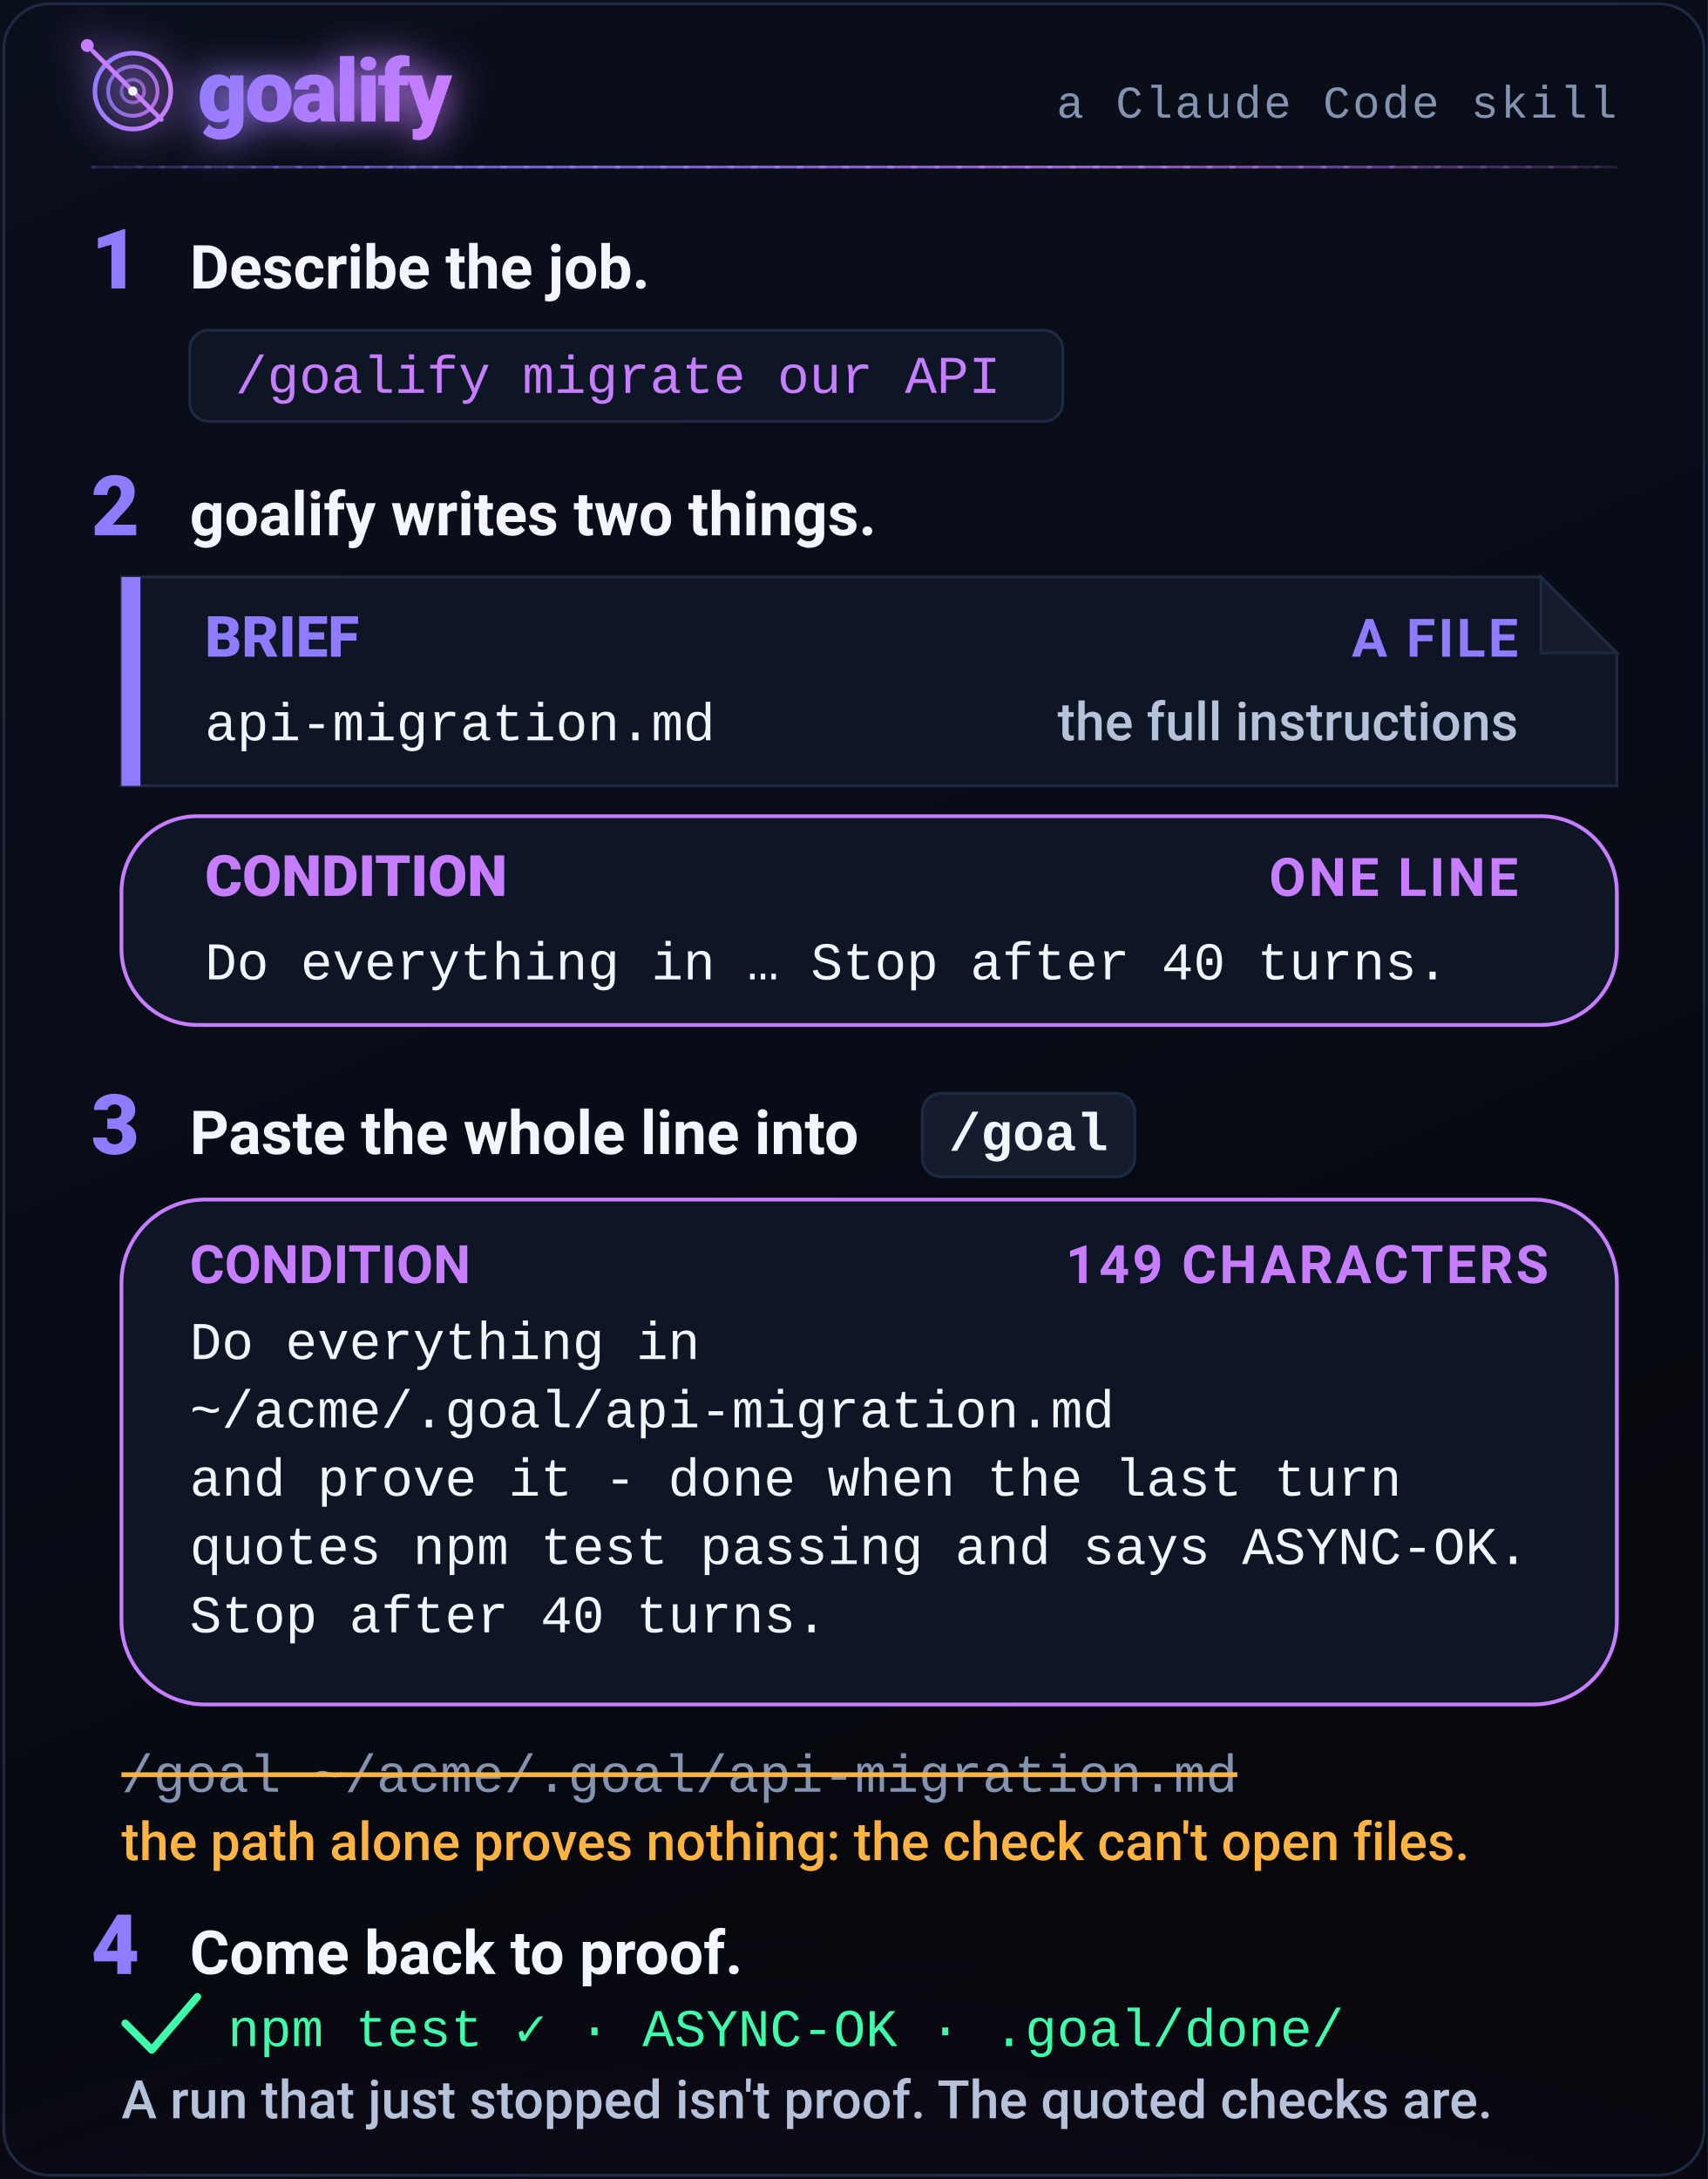
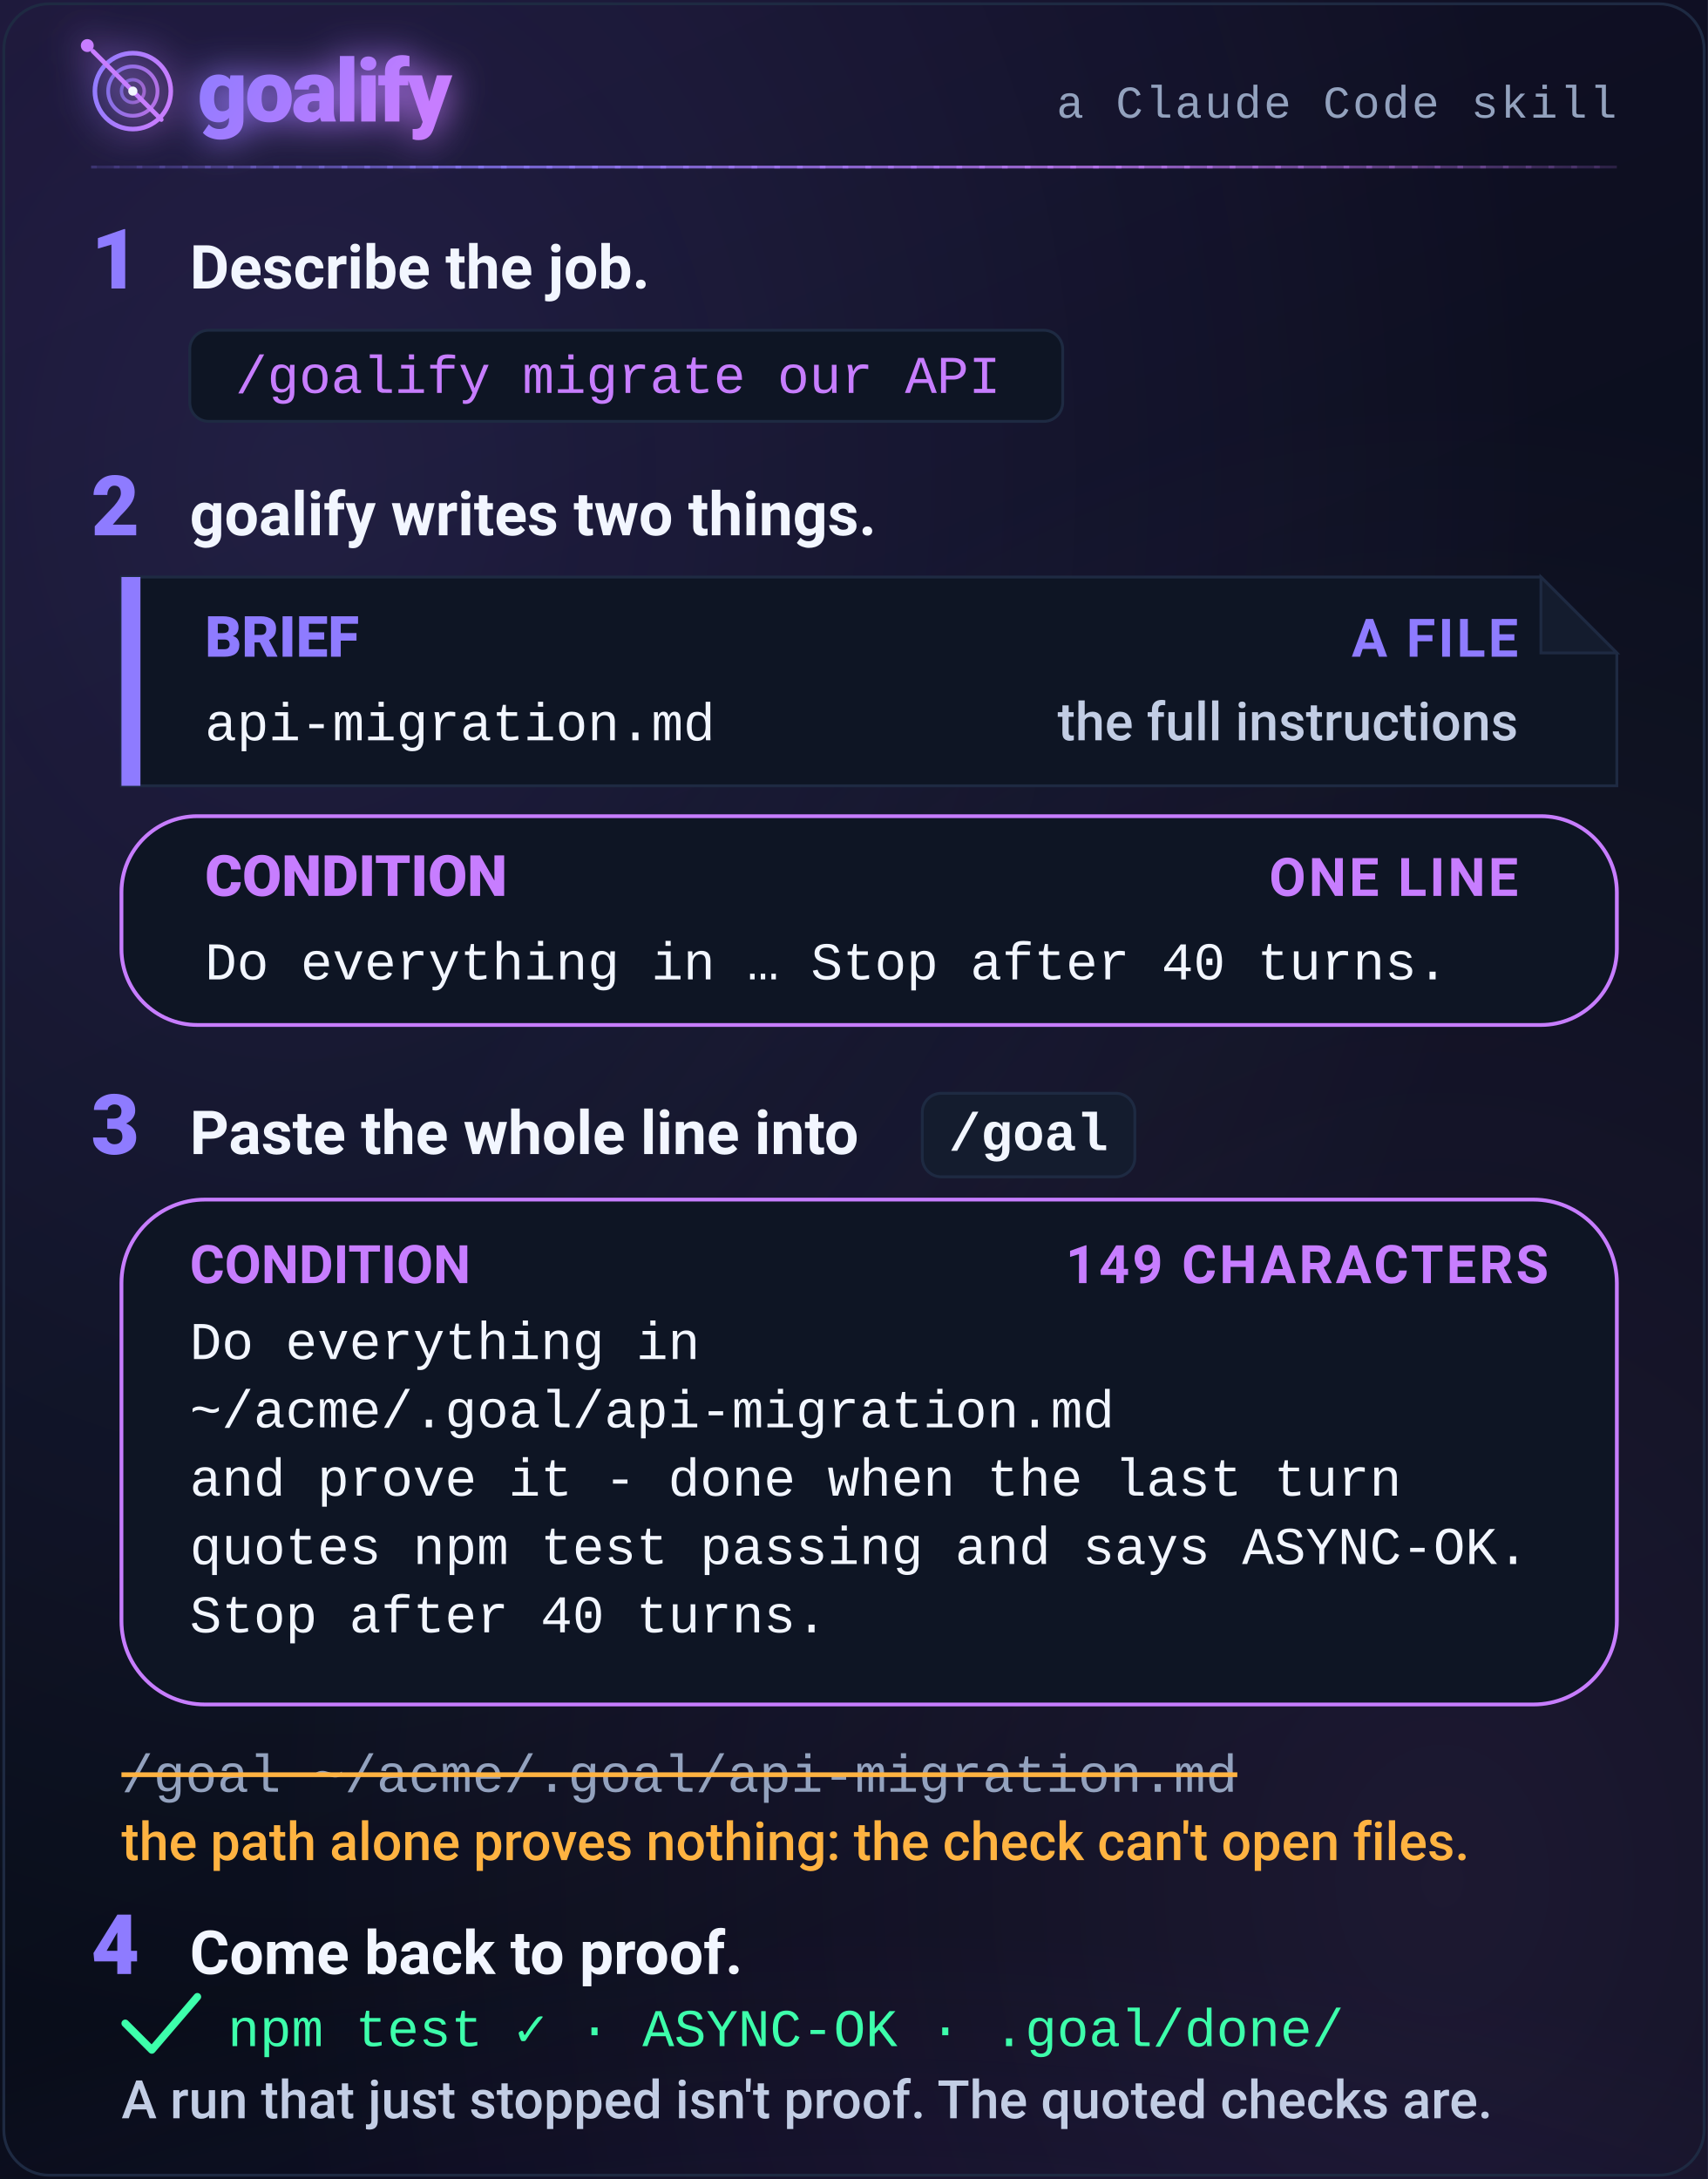
<svg xmlns="http://www.w3.org/2000/svg" viewBox="0 0 900 1148" fill="none" role="img" aria-label="goalify in four steps: describe the job, get a brief and a condition, paste the condition into the goal command, come back to proof.">
  <defs>
    <linearGradient id="g-bg" x1="0" y1="0" x2="0.35" y2="1">
-       <stop offset="0%" stop-color="#0A0F1C" />
-       <stop offset="60%" stop-color="#080C16" />
-       <stop offset="100%" stop-color="#07070C" />
+       <stop offset="0%" stop-color="#14102A" />
+       <stop offset="60%" stop-color="#0A0F1C" />
+       <stop offset="100%" stop-color="#080C18" />
    </linearGradient>
    <radialGradient id="g-bloom" cx="0.5" cy="1" r="0.72">
      <stop offset="0%" stop-color="#C77DFF" stop-opacity="0.20" />
      <stop offset="42%" stop-color="#7C3AED" stop-opacity="0.10" />
      <stop offset="100%" stop-color="#7C3AED" stop-opacity="0" />
    </radialGradient>
    <linearGradient id="g-brand" x1="0" y1="0" x2="1" y2="0.25" gradientUnits="objectBoundingBox">
-       <stop offset="0%" stop-color="#8E7BFF" />
-       <stop offset="100%" stop-color="#C77DFF" />
-       <animateTransform attributeName="gradientTransform" type="translate" values="-0.12 0; 0.12 0; -0.12 0" dur="18s" repeatCount="indefinite" />
+       <stop class="v2d1" offset="0%" stop-color="#8E7BFF" />
+       <stop class="v2d2" offset="100%" stop-color="#C77DFF" />
    </linearGradient>
    <linearGradient id="g-rule" gradientUnits="userSpaceOnUse" x1="48" y1="88" x2="852" y2="88">
      <stop offset="0%" stop-color="#8E7BFF" stop-opacity="0.15" />
      <stop offset="26%" stop-color="#8E7BFF" stop-opacity="0.75" />
      <stop offset="66%" stop-color="#C77DFF" stop-opacity="0.75" />
      <stop offset="100%" stop-color="#C77DFF" stop-opacity="0.15" />
    </linearGradient>
    <filter id="g-glow" x="-40%" y="-40%" width="180%" height="180%">
      <feGaussianBlur stdDeviation="10" result="b" />
      <feMerge>
        <feMergeNode in="b" />
        <feMergeNode in="SourceGraphic" />
      </feMerge>
    </filter>
+     <radialGradient id="v2-bloomA" cx="0.18" cy="0.22" r="0.72">
+       <stop offset="0%" stop-color="#8E7BFF" stop-opacity="0.14" />
+       <stop offset="100%" stop-color="#8E7BFF" stop-opacity="0" />
+     </radialGradient>
+     <radialGradient id="v2-bloomB" cx="0.84" cy="0.86" r="0.68">
+       <stop offset="0%" stop-color="#C77DFF" stop-opacity="0.11" />
+       <stop offset="100%" stop-color="#C77DFF" stop-opacity="0" />
+     </radialGradient>
  </defs>
  <style>
    .disp { font-family: system-ui, -apple-system, 'Segoe UI', Roboto, 'Helvetica Neue', Arial, sans-serif; }
    .mono { font-family: ui-monospace, SFMono-Regular, 'SF Mono', Menlo, Consolas, 'Liberation Mono', monospace; }
    .num  { font-size: 44px; font-weight: 800; fill: #8E7BFF; }
    .step { font-size: 32px; font-weight: 700; fill: #F2F6FF; }
    .body { font-size: 28px; font-weight: 500; }
    .code { font-size: 28px; }

    @keyframes g-breathe { 0%,100% { opacity: 0.55; } 50% { opacity: 0.95; } }
    .bloom { animation: g-breathe 9s ease-in-out infinite; }

    @keyframes g-flow { to { stroke-dashoffset: -240; } }
    .flowline { animation: g-flow 14s linear infinite; }

    @keyframes g-rise { from { opacity: 0; transform: translateY(6px); } to { opacity: 1; transform: translateY(0); } }
    .row-1 { animation: g-rise 0.6s ease-out 0.3s both; }
    .row-2 { animation: g-rise 0.6s ease-out 0.8s both; }
    .row-3 { animation: g-rise 0.6s ease-out 1.3s both; }
    .row-4 { animation: g-rise 0.6s ease-out 1.8s both; }

    @keyframes g-tick { 0%,100% { opacity: 1; } 50% { opacity: 0.72; } }
    .tick { animation: g-tick 10s ease-in-out infinite; }

    @media (prefers-reduced-motion: reduce) {
      * { animation: none !important; }
    }
+       @keyframes v2-d1 { 0%,100% { stop-color:#8E7BFF; } 50% { stop-color:#C77DFF; } }
+     .v2d1 { animation: v2-d1 16s ease-in-out infinite; }
+     @keyframes v2-d2 { 0%,100% { stop-color:#C77DFF; } 50% { stop-color:#E0AEFF; } }
+     .v2d2 { animation: v2-d2 16s ease-in-out infinite; }
+     @keyframes v2-breathe { 0%,100% { opacity:0.66; } 50% { opacity:1; } }
+     .v2bloom { animation: v2-breathe 11s ease-in-out infinite; }
  </style>
  <rect width="900" height="1148" fill="url(#g-bg)" />
+   <g class="v2bloom">
+     <rect width="900" height="1148" fill="url(#v2-bloomA)" />
+     <rect width="900" height="1148" fill="url(#v2-bloomB)" />
+   </g>
  <ellipse class="bloom" cx="450" cy="1160" rx="620" ry="330" fill="url(#g-bloom)" />
  <rect x="2" y="2" width="896" height="1144" rx="24" fill="none" stroke="#1E2A42" stroke-width="1.5" />
  <g filter="url(#g-glow)">
    <g fill="none" stroke="url(#g-brand)" stroke-width="2.4">
      <circle cx="70" cy="48" r="20" />
      <circle cx="70" cy="48" r="13" stroke-width="2" opacity="0.82" />
      <circle cx="70" cy="48" r="6" stroke-width="1.8" opacity="0.66" />
    </g>
    <line x1="49" y1="27" x2="85" y2="63" stroke="#C77DFF" stroke-width="2.4" stroke-linecap="round" />
    <circle cx="46" cy="24" r="3.4" fill="#C77DFF" />
    <circle cx="70" cy="48" r="2.4" fill="#F2F6FF" />
    <text class="disp" x="104" y="64" font-size="46" font-weight="800" letter-spacing="-1.4" fill="url(#g-brand)">goalify</text>
  </g>
-   <text class="mono" font-size="24" letter-spacing="1.2" x="852" y="62" text-anchor="end" fill="#8494B0">a Claude Code skill</text>
+   <text class="mono" font-size="24" letter-spacing="1.2" x="852" y="62" text-anchor="end" fill="#93A2BE">a Claude Code skill</text>
  <line x1="48" y1="88" x2="852" y2="88" stroke="url(#g-rule)" stroke-width="1.5" />
  <line class="flowline" x1="48" y1="88" x2="852" y2="88" stroke="url(#g-rule)" stroke-width="1.5" stroke-dasharray="3 9" opacity="0.8" />
  <g class="row-1">
    <text class="disp num" x="48" y="152">1</text>
    <text class="disp step" x="100" y="152">Describe the job.</text>
    <rect x="100" y="174" width="460" height="48" rx="10" fill="#0E1524" stroke="#1E2A42" stroke-width="1.5" />
    <text class="mono code" x="124" y="207" fill="#C77DFF">/goalify migrate our API</text>
  </g>
  <g class="row-2">
    <text class="disp num" x="48" y="282">2</text>
    <text class="disp step" x="100" y="282">goalify writes two things.</text>
    <path d="M64 304 H812 L852 344 V414 H64 Z" fill="#0E1524" stroke="#1E2A42" stroke-width="1.5" />
    <path d="M812 304 L852 344 H812 Z" fill="#141C2E" stroke="#1E2A42" stroke-width="1.5" />
    <rect x="64" y="304" width="10" height="110" fill="#8E7BFF" />
    <text class="disp" font-size="30" font-weight="800" x="108" y="346" fill="#8E7BFF">BRIEF</text>
    <text class="disp" font-size="28" font-weight="700" letter-spacing="1.5" x="800" y="346" text-anchor="end" fill="#8E7BFF">A FILE</text>
    <text class="mono code" x="108" y="390" fill="#F2F6FF">api-migration.md</text>
-     <text class="disp body" x="800" y="390" text-anchor="end" fill="#B6C2DA">the full instructions</text>
+     <text class="disp body" x="800" y="390" text-anchor="end" fill="#C2CDE4">the full instructions</text>
    <rect x="64" y="430" width="788" height="110" rx="40" fill="#0E1524" stroke="#C77DFF" stroke-width="2" />
    <text class="disp" font-size="30" font-weight="800" x="108" y="472" fill="#C77DFF">CONDITION</text>
    <text class="disp" font-size="28" font-weight="700" letter-spacing="1.5" x="800" y="472" text-anchor="end" fill="#C77DFF">ONE LINE</text>
    <text class="mono code" x="108" y="516" fill="#F2F6FF">Do everything in … Stop after 40 turns.</text>
  </g>
  <g class="row-3">
    <text class="disp num" x="48" y="608">3</text>
    <text class="disp step" x="100" y="608">Paste the whole line into</text>
    <rect x="486" y="576" width="112" height="44" rx="10" fill="#141C2E" stroke="#1E2A42" stroke-width="1.5" />
    <text class="mono" font-size="28" font-weight="700" x="542" y="606" text-anchor="middle" fill="#F2F6FF">/goal</text>
    <rect x="64" y="632" width="788" height="266" rx="44" fill="#0E1524" stroke="#C77DFF" stroke-width="2" />
    <text class="disp" font-size="28" font-weight="700" x="100" y="676" fill="#C77DFF">CONDITION</text>
    <text class="disp" font-size="28" font-weight="700" letter-spacing="1.5" x="816" y="676" text-anchor="end" fill="#C77DFF">149 CHARACTERS</text>
    <text class="mono code" x="100" y="716" data-cond="1" fill="#F2F6FF">Do everything in</text>
    <text class="mono code" x="100" y="752" data-cond="1" fill="#F2F6FF">~/acme/.goal/api-migration.md</text>
    <text class="mono code" x="100" y="788" data-cond="1" fill="#F2F6FF">and prove it - done when the last turn</text>
    <text class="mono code" x="100" y="824" data-cond="1" fill="#F2F6FF">quotes npm test passing and says ASYNC-OK.</text>
    <text class="mono code" x="100" y="860" data-cond="1" fill="#F2F6FF">Stop after 40 turns.</text>
    <g data-antipattern="v1">
-       <text class="mono" font-size="28" x="64" y="944" fill="#8494B0">/goal ~/acme/.goal/api-migration.md</text>
+       <text class="mono" font-size="28" x="64" y="944" fill="#93A2BE">/goal ~/acme/.goal/api-migration.md</text>
      <line x1="64" y1="935" x2="652" y2="935" stroke="#FFB341" stroke-width="2.5" />
      <text class="disp body" x="64" y="980" fill="#FFB341">the path alone proves nothing: the check can't open files.</text>
    </g>
  </g>
  <g class="row-4">
    <text class="disp num" x="48" y="1040">4</text>
    <text class="disp step" x="100" y="1040">Come back to proof.</text>
    <path class="tick" d="M66 1066 L80 1080 L104 1052" fill="none" stroke="#3DFFAB" stroke-width="4" stroke-linecap="round" stroke-linejoin="round" />
    <text class="mono code" x="120" y="1078" fill="#3DFFAB">npm test ✓ · ASYNC-OK · .goal/done/</text>
-     <text class="disp body" x="64" y="1116" fill="#B6C2DA">A run that just stopped isn't proof. The quoted checks are.</text>
+     <text class="disp body" x="64" y="1116" fill="#C2CDE4">A run that just stopped isn't proof. The quoted checks are.</text>
  </g>
</svg>
